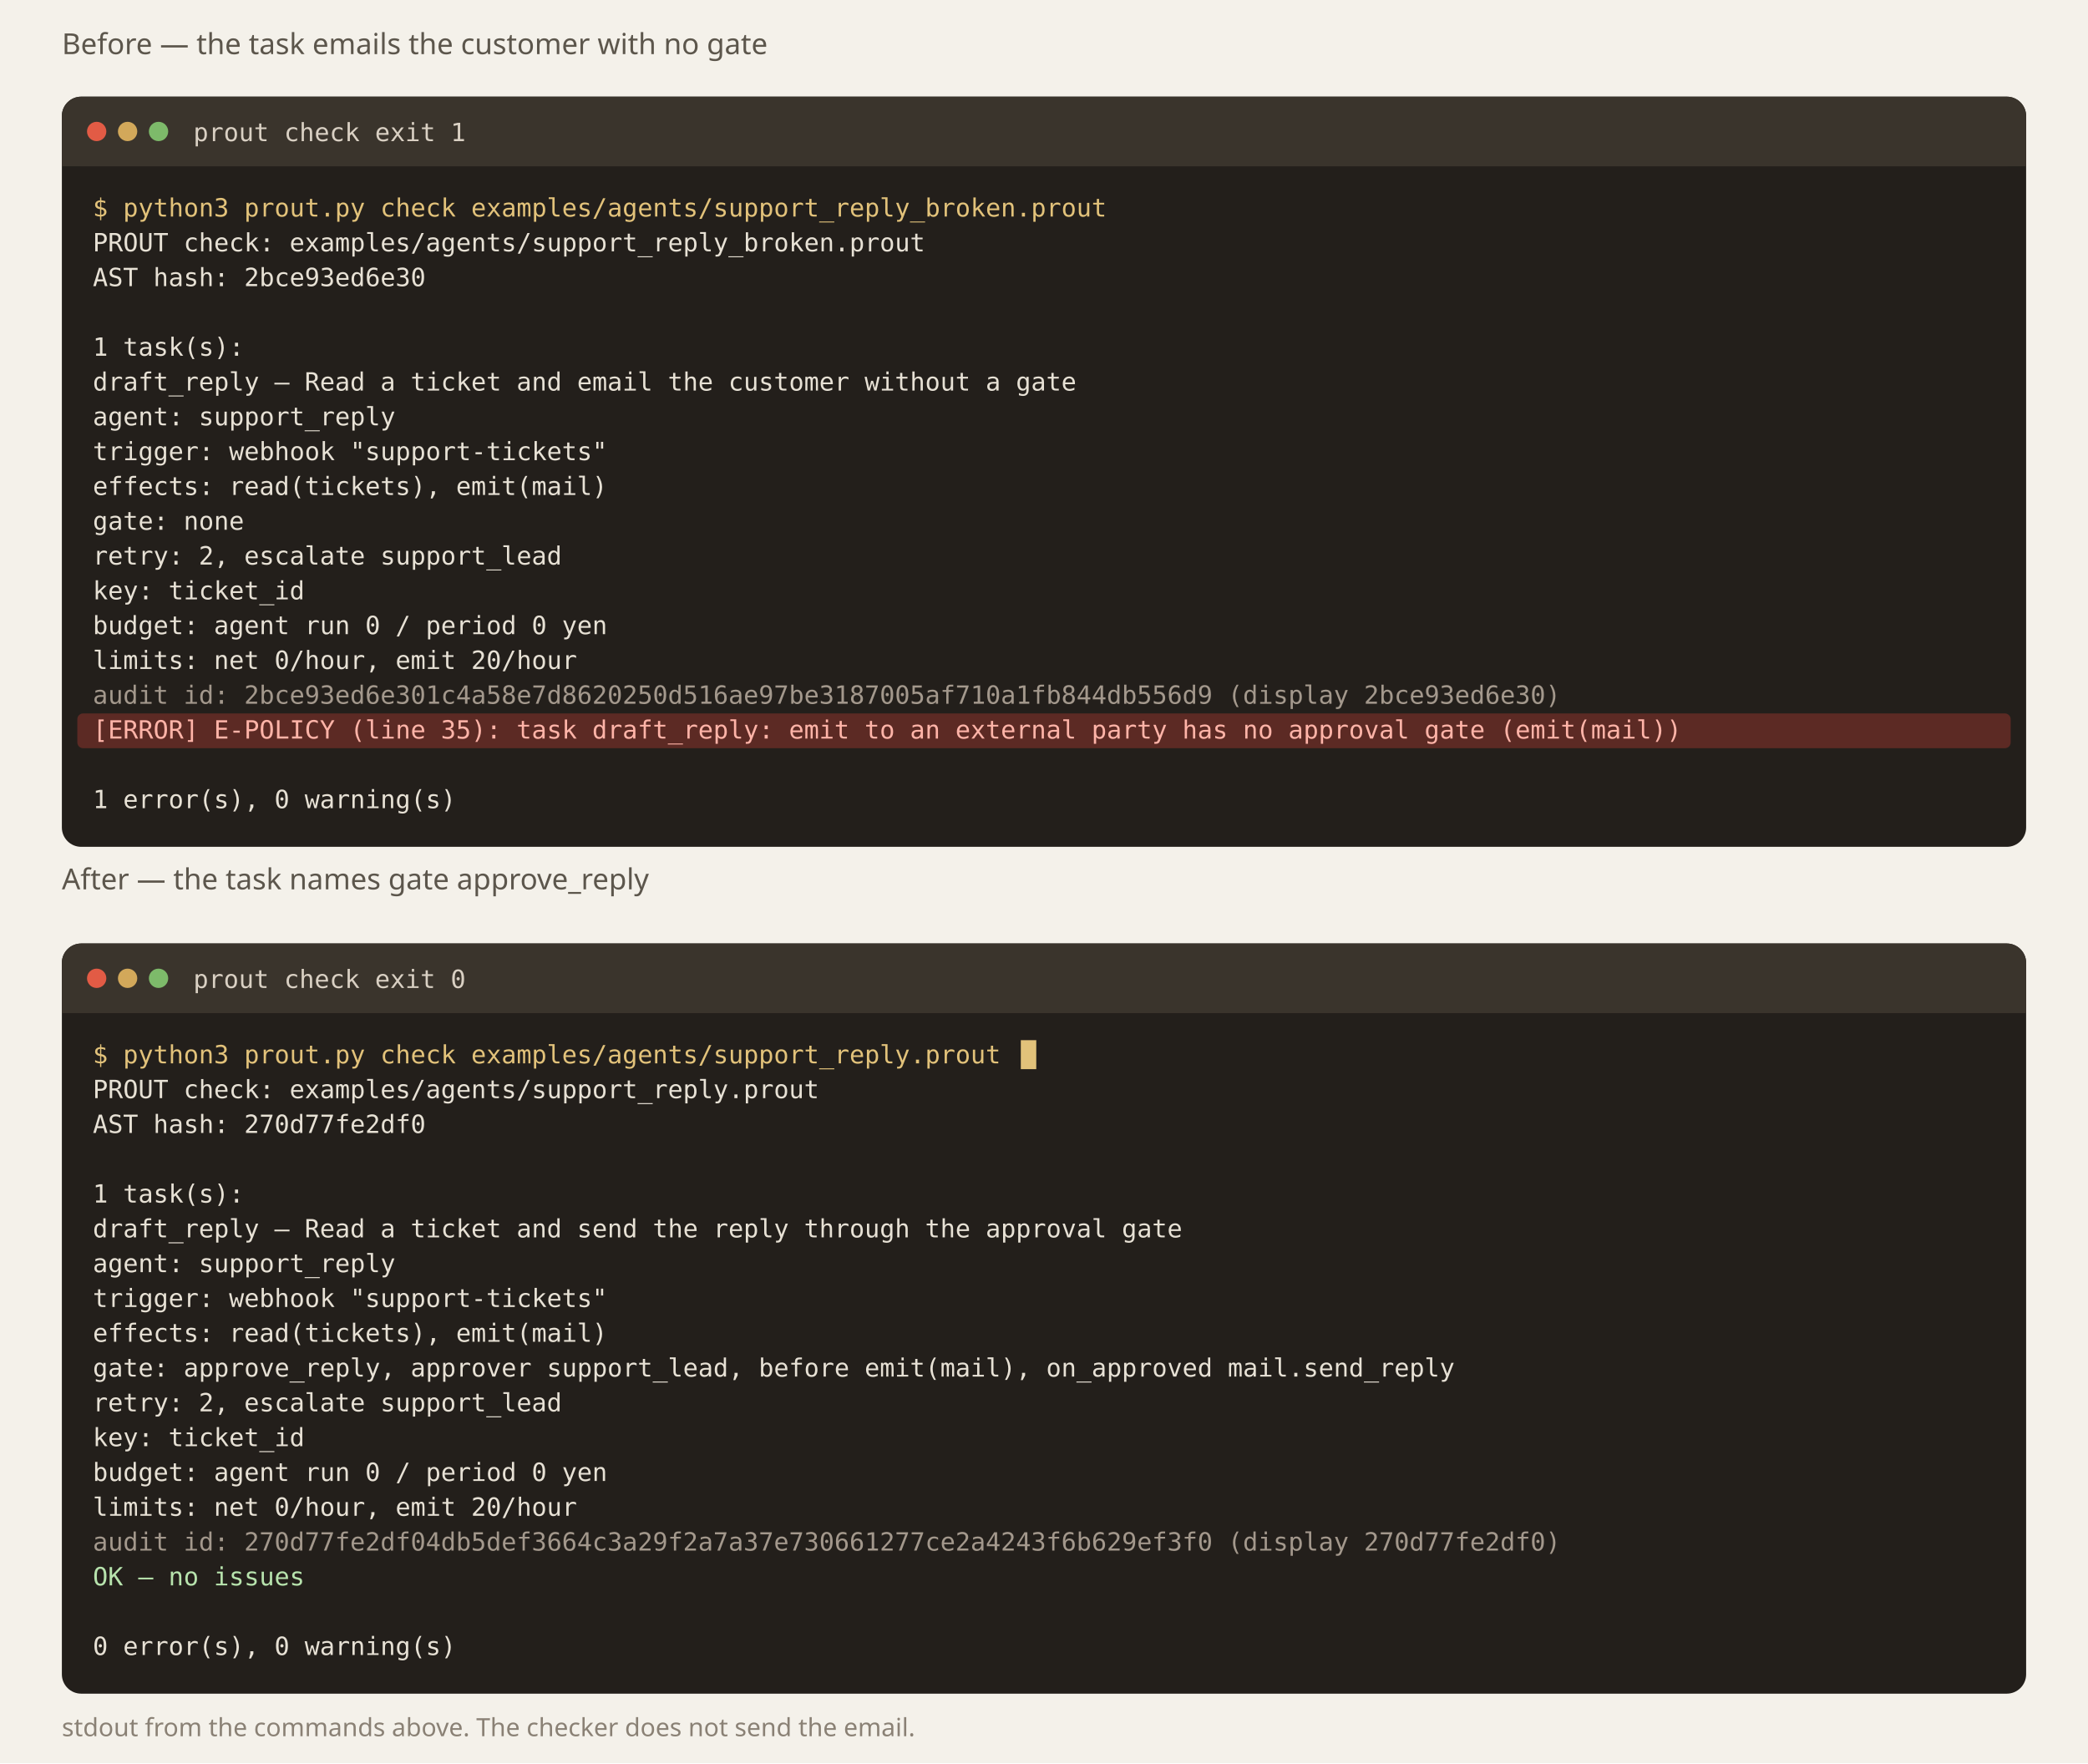
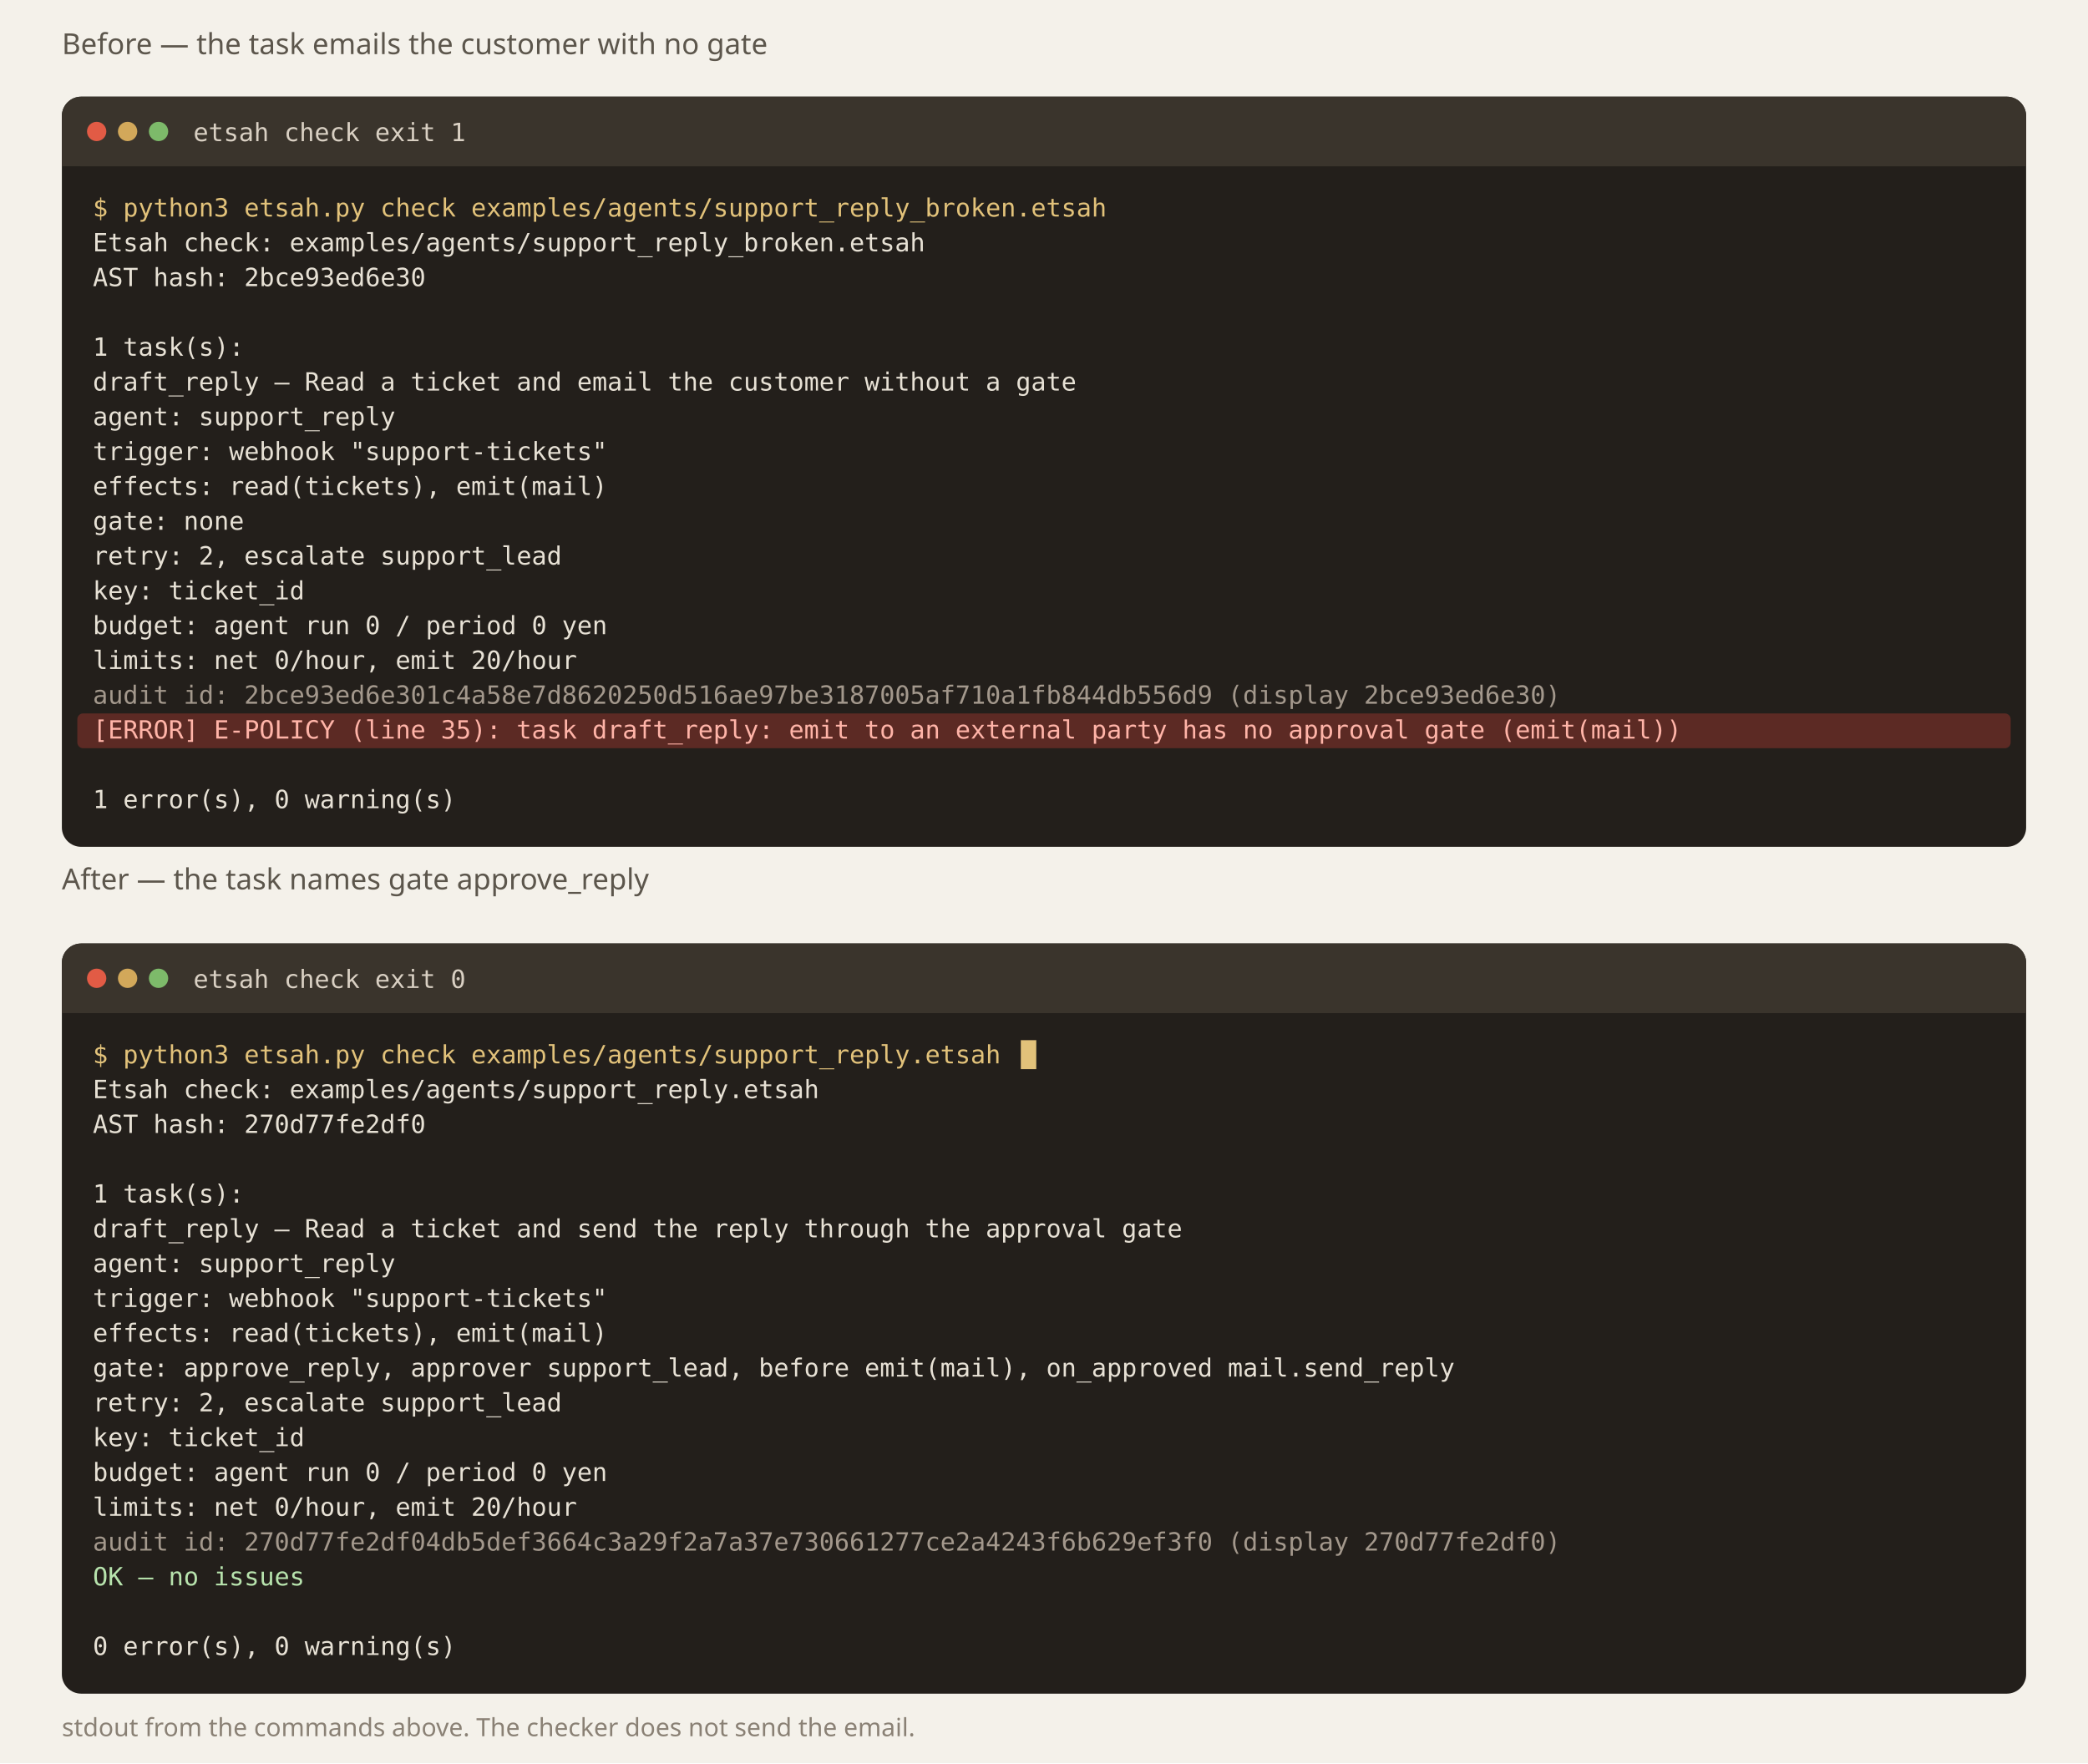
<svg xmlns="http://www.w3.org/2000/svg" viewBox="0 0 1080 912" width="1080" height="912" role="img">
  <style>
.hl-bad { animation: show-bad 10s ease-in-out infinite; }
.hl-ok { opacity: 0; animation: show-ok 10s ease-in-out infinite; }
.cursor { animation: blink 1.1s steps(1) infinite; }
@keyframes show-bad { 0%, 42% { opacity: 1; } 52%, 90% { opacity: 0.2; } 100% { opacity: 1; } }
@keyframes show-ok { 0%, 42% { opacity: 0; } 52%, 90% { opacity: 1; } 100% { opacity: 0; } }
@keyframes blink { 50% { opacity: 0; } }
</style>
  <rect width="1080" height="912" fill="#f4f1ea" />
  <text x="32" y="28" fill="#5c564c" font-family="ui-sans-serif, Segoe UI, sans-serif" font-size="15">Before — the task emails the customer with no gate</text>
  <rect x="32" y="50" width="1016" height="388" rx="10" fill="#231f1b" />
  <rect x="32" y="50" width="1016" height="36" rx="10" fill="#3a342c" />
  <rect x="32" y="70" width="1016" height="16" fill="#3a342c" />
  <circle cx="50" cy="68" r="5" fill="#e25b45" />
  <circle cx="66" cy="68" r="5" fill="#d2a85a" />
  <circle cx="82" cy="68" r="5" fill="#7dba6a" />
-   <text x="100" y="73" fill="#d9d0c3" font-family="ui-monospace, SFMono-Regular, Menlo, Consolas, monospace" font-size="13">prout check  exit 1</text>
-   <text x="48" y="112" fill="#e2c27a" font-family="ui-monospace, SFMono-Regular, Menlo, Consolas, monospace" font-size="13">$ python3 prout.py check examples/agents/support_reply_broken.prout</text>
-   <text x="48" y="130" fill="#e7e1d5" font-family="ui-monospace, SFMono-Regular, Menlo, Consolas, monospace" font-size="13">PROUT check: examples/agents/support_reply_broken.prout</text>
+   <text x="100" y="73" fill="#d9d0c3" font-family="ui-monospace, SFMono-Regular, Menlo, Consolas, monospace" font-size="13">etsah check  exit 1</text>
+   <text x="48" y="112" fill="#e2c27a" font-family="ui-monospace, SFMono-Regular, Menlo, Consolas, monospace" font-size="13">$ python3 etsah.py check examples/agents/support_reply_broken.etsah</text>
+   <text x="48" y="130" fill="#e7e1d5" font-family="ui-monospace, SFMono-Regular, Menlo, Consolas, monospace" font-size="13">Etsah check: examples/agents/support_reply_broken.etsah</text>
  <text x="48" y="148" fill="#e7e1d5" font-family="ui-monospace, SFMono-Regular, Menlo, Consolas, monospace" font-size="13">AST hash: 2bce93ed6e30</text>
  <text x="48" y="166" fill="#e7e1d5" font-family="ui-monospace, SFMono-Regular, Menlo, Consolas, monospace" font-size="13"> </text>
  <text x="48" y="184" fill="#e7e1d5" font-family="ui-monospace, SFMono-Regular, Menlo, Consolas, monospace" font-size="13">1 task(s):</text>
  <text x="48" y="202" fill="#e7e1d5" font-family="ui-monospace, SFMono-Regular, Menlo, Consolas, monospace" font-size="13">  draft_reply — Read a ticket and email the customer without a gate</text>
  <text x="48" y="220" fill="#e7e1d5" font-family="ui-monospace, SFMono-Regular, Menlo, Consolas, monospace" font-size="13">    agent: support_reply</text>
  <text x="48" y="238" fill="#e7e1d5" font-family="ui-monospace, SFMono-Regular, Menlo, Consolas, monospace" font-size="13">    trigger: webhook "support-tickets"</text>
  <text x="48" y="256" fill="#e7e1d5" font-family="ui-monospace, SFMono-Regular, Menlo, Consolas, monospace" font-size="13">    effects: read(tickets), emit(mail)</text>
  <text x="48" y="274" fill="#e7e1d5" font-family="ui-monospace, SFMono-Regular, Menlo, Consolas, monospace" font-size="13">    gate: none</text>
  <text x="48" y="292" fill="#e7e1d5" font-family="ui-monospace, SFMono-Regular, Menlo, Consolas, monospace" font-size="13">    retry: 2, escalate support_lead</text>
  <text x="48" y="310" fill="#e7e1d5" font-family="ui-monospace, SFMono-Regular, Menlo, Consolas, monospace" font-size="13">    key: ticket_id</text>
  <text x="48" y="328" fill="#e7e1d5" font-family="ui-monospace, SFMono-Regular, Menlo, Consolas, monospace" font-size="13">    budget: agent run 0 / period 0 yen</text>
  <text x="48" y="346" fill="#e7e1d5" font-family="ui-monospace, SFMono-Regular, Menlo, Consolas, monospace" font-size="13">    limits: net 0/hour, emit 20/hour</text>
  <text x="48" y="364" fill="#a3988c" font-family="ui-monospace, SFMono-Regular, Menlo, Consolas, monospace" font-size="13">audit id: 2bce93ed6e301c4a58e7d8620250d516ae97be3187005af710a1fb844db556d9 (display 2bce93ed6e30)</text>
  <rect class="hl-bad" x="40" y="369" width="1000" height="18" rx="3" fill="#5c2a24" />
  <text x="48" y="382" fill="#ffb4a8" font-family="ui-monospace, SFMono-Regular, Menlo, Consolas, monospace" font-size="13">[ERROR] E-POLICY (line 35): task draft_reply: emit to an external party has no approval gate (emit(mail))</text>
  <text x="48" y="400" fill="#e7e1d5" font-family="ui-monospace, SFMono-Regular, Menlo, Consolas, monospace" font-size="13"> </text>
  <text x="48" y="418" fill="#e7e1d5" font-family="ui-monospace, SFMono-Regular, Menlo, Consolas, monospace" font-size="13">1 error(s), 0 warning(s)</text>
  <text x="32" y="460" fill="#5c564c" font-family="ui-sans-serif, Segoe UI, sans-serif" font-size="15">After — the task names gate approve_reply</text>
  <rect x="32" y="488" width="1016" height="388" rx="10" fill="#231f1b" />
  <rect x="32" y="488" width="1016" height="36" rx="10" fill="#3a342c" />
  <rect x="32" y="508" width="1016" height="16" fill="#3a342c" />
  <circle cx="50" cy="506" r="5" fill="#e25b45" />
  <circle cx="66" cy="506" r="5" fill="#d2a85a" />
  <circle cx="82" cy="506" r="5" fill="#7dba6a" />
-   <text x="100" y="511" fill="#d9d0c3" font-family="ui-monospace, SFMono-Regular, Menlo, Consolas, monospace" font-size="13">prout check  exit 0</text>
-   <text x="48" y="550" fill="#e2c27a" font-family="ui-monospace, SFMono-Regular, Menlo, Consolas, monospace" font-size="13">$ python3 prout.py check examples/agents/support_reply.prout</text>
-   <text x="48" y="568" fill="#e7e1d5" font-family="ui-monospace, SFMono-Regular, Menlo, Consolas, monospace" font-size="13">PROUT check: examples/agents/support_reply.prout</text>
+   <text x="100" y="511" fill="#d9d0c3" font-family="ui-monospace, SFMono-Regular, Menlo, Consolas, monospace" font-size="13">etsah check  exit 0</text>
+   <text x="48" y="550" fill="#e2c27a" font-family="ui-monospace, SFMono-Regular, Menlo, Consolas, monospace" font-size="13">$ python3 etsah.py check examples/agents/support_reply.etsah</text>
+   <text x="48" y="568" fill="#e7e1d5" font-family="ui-monospace, SFMono-Regular, Menlo, Consolas, monospace" font-size="13">Etsah check: examples/agents/support_reply.etsah</text>
  <text x="48" y="586" fill="#e7e1d5" font-family="ui-monospace, SFMono-Regular, Menlo, Consolas, monospace" font-size="13">AST hash: 270d77fe2df0</text>
  <text x="48" y="604" fill="#e7e1d5" font-family="ui-monospace, SFMono-Regular, Menlo, Consolas, monospace" font-size="13"> </text>
  <text x="48" y="622" fill="#e7e1d5" font-family="ui-monospace, SFMono-Regular, Menlo, Consolas, monospace" font-size="13">1 task(s):</text>
  <text x="48" y="640" fill="#e7e1d5" font-family="ui-monospace, SFMono-Regular, Menlo, Consolas, monospace" font-size="13">  draft_reply — Read a ticket and send the reply through the approval gate</text>
  <text x="48" y="658" fill="#e7e1d5" font-family="ui-monospace, SFMono-Regular, Menlo, Consolas, monospace" font-size="13">    agent: support_reply</text>
  <text x="48" y="676" fill="#e7e1d5" font-family="ui-monospace, SFMono-Regular, Menlo, Consolas, monospace" font-size="13">    trigger: webhook "support-tickets"</text>
  <text x="48" y="694" fill="#e7e1d5" font-family="ui-monospace, SFMono-Regular, Menlo, Consolas, monospace" font-size="13">    effects: read(tickets), emit(mail)</text>
  <text x="48" y="712" fill="#e7e1d5" font-family="ui-monospace, SFMono-Regular, Menlo, Consolas, monospace" font-size="13">    gate: approve_reply, approver support_lead, before emit(mail), on_approved mail.send_reply</text>
  <text x="48" y="730" fill="#e7e1d5" font-family="ui-monospace, SFMono-Regular, Menlo, Consolas, monospace" font-size="13">    retry: 2, escalate support_lead</text>
  <text x="48" y="748" fill="#e7e1d5" font-family="ui-monospace, SFMono-Regular, Menlo, Consolas, monospace" font-size="13">    key: ticket_id</text>
  <text x="48" y="766" fill="#e7e1d5" font-family="ui-monospace, SFMono-Regular, Menlo, Consolas, monospace" font-size="13">    budget: agent run 0 / period 0 yen</text>
  <text x="48" y="784" fill="#e7e1d5" font-family="ui-monospace, SFMono-Regular, Menlo, Consolas, monospace" font-size="13">    limits: net 0/hour, emit 20/hour</text>
  <text x="48" y="802" fill="#a3988c" font-family="ui-monospace, SFMono-Regular, Menlo, Consolas, monospace" font-size="13">audit id: 270d77fe2df04db5def3664c3a29f2a7a37e730661277ce2a4243f6b629ef3f0 (display 270d77fe2df0)</text>
  <rect class="hl-ok" x="40" y="807" width="1000" height="18" rx="3" fill="#1e4630" />
  <text x="48" y="820" fill="#b7e3ad" font-family="ui-monospace, SFMono-Regular, Menlo, Consolas, monospace" font-size="13">OK — no issues</text>
  <text x="48" y="838" fill="#e7e1d5" font-family="ui-monospace, SFMono-Regular, Menlo, Consolas, monospace" font-size="13"> </text>
  <text x="48" y="856" fill="#e7e1d5" font-family="ui-monospace, SFMono-Regular, Menlo, Consolas, monospace" font-size="13">0 error(s), 0 warning(s)</text>
  <rect class="cursor" x="528" y="538" width="8" height="15" fill="#e2c27a" />
  <text x="32" y="898" fill="#8a8175" font-family="ui-sans-serif, Segoe UI, sans-serif" font-size="13">stdout from the commands above. The checker does not send the email.</text>
</svg>
